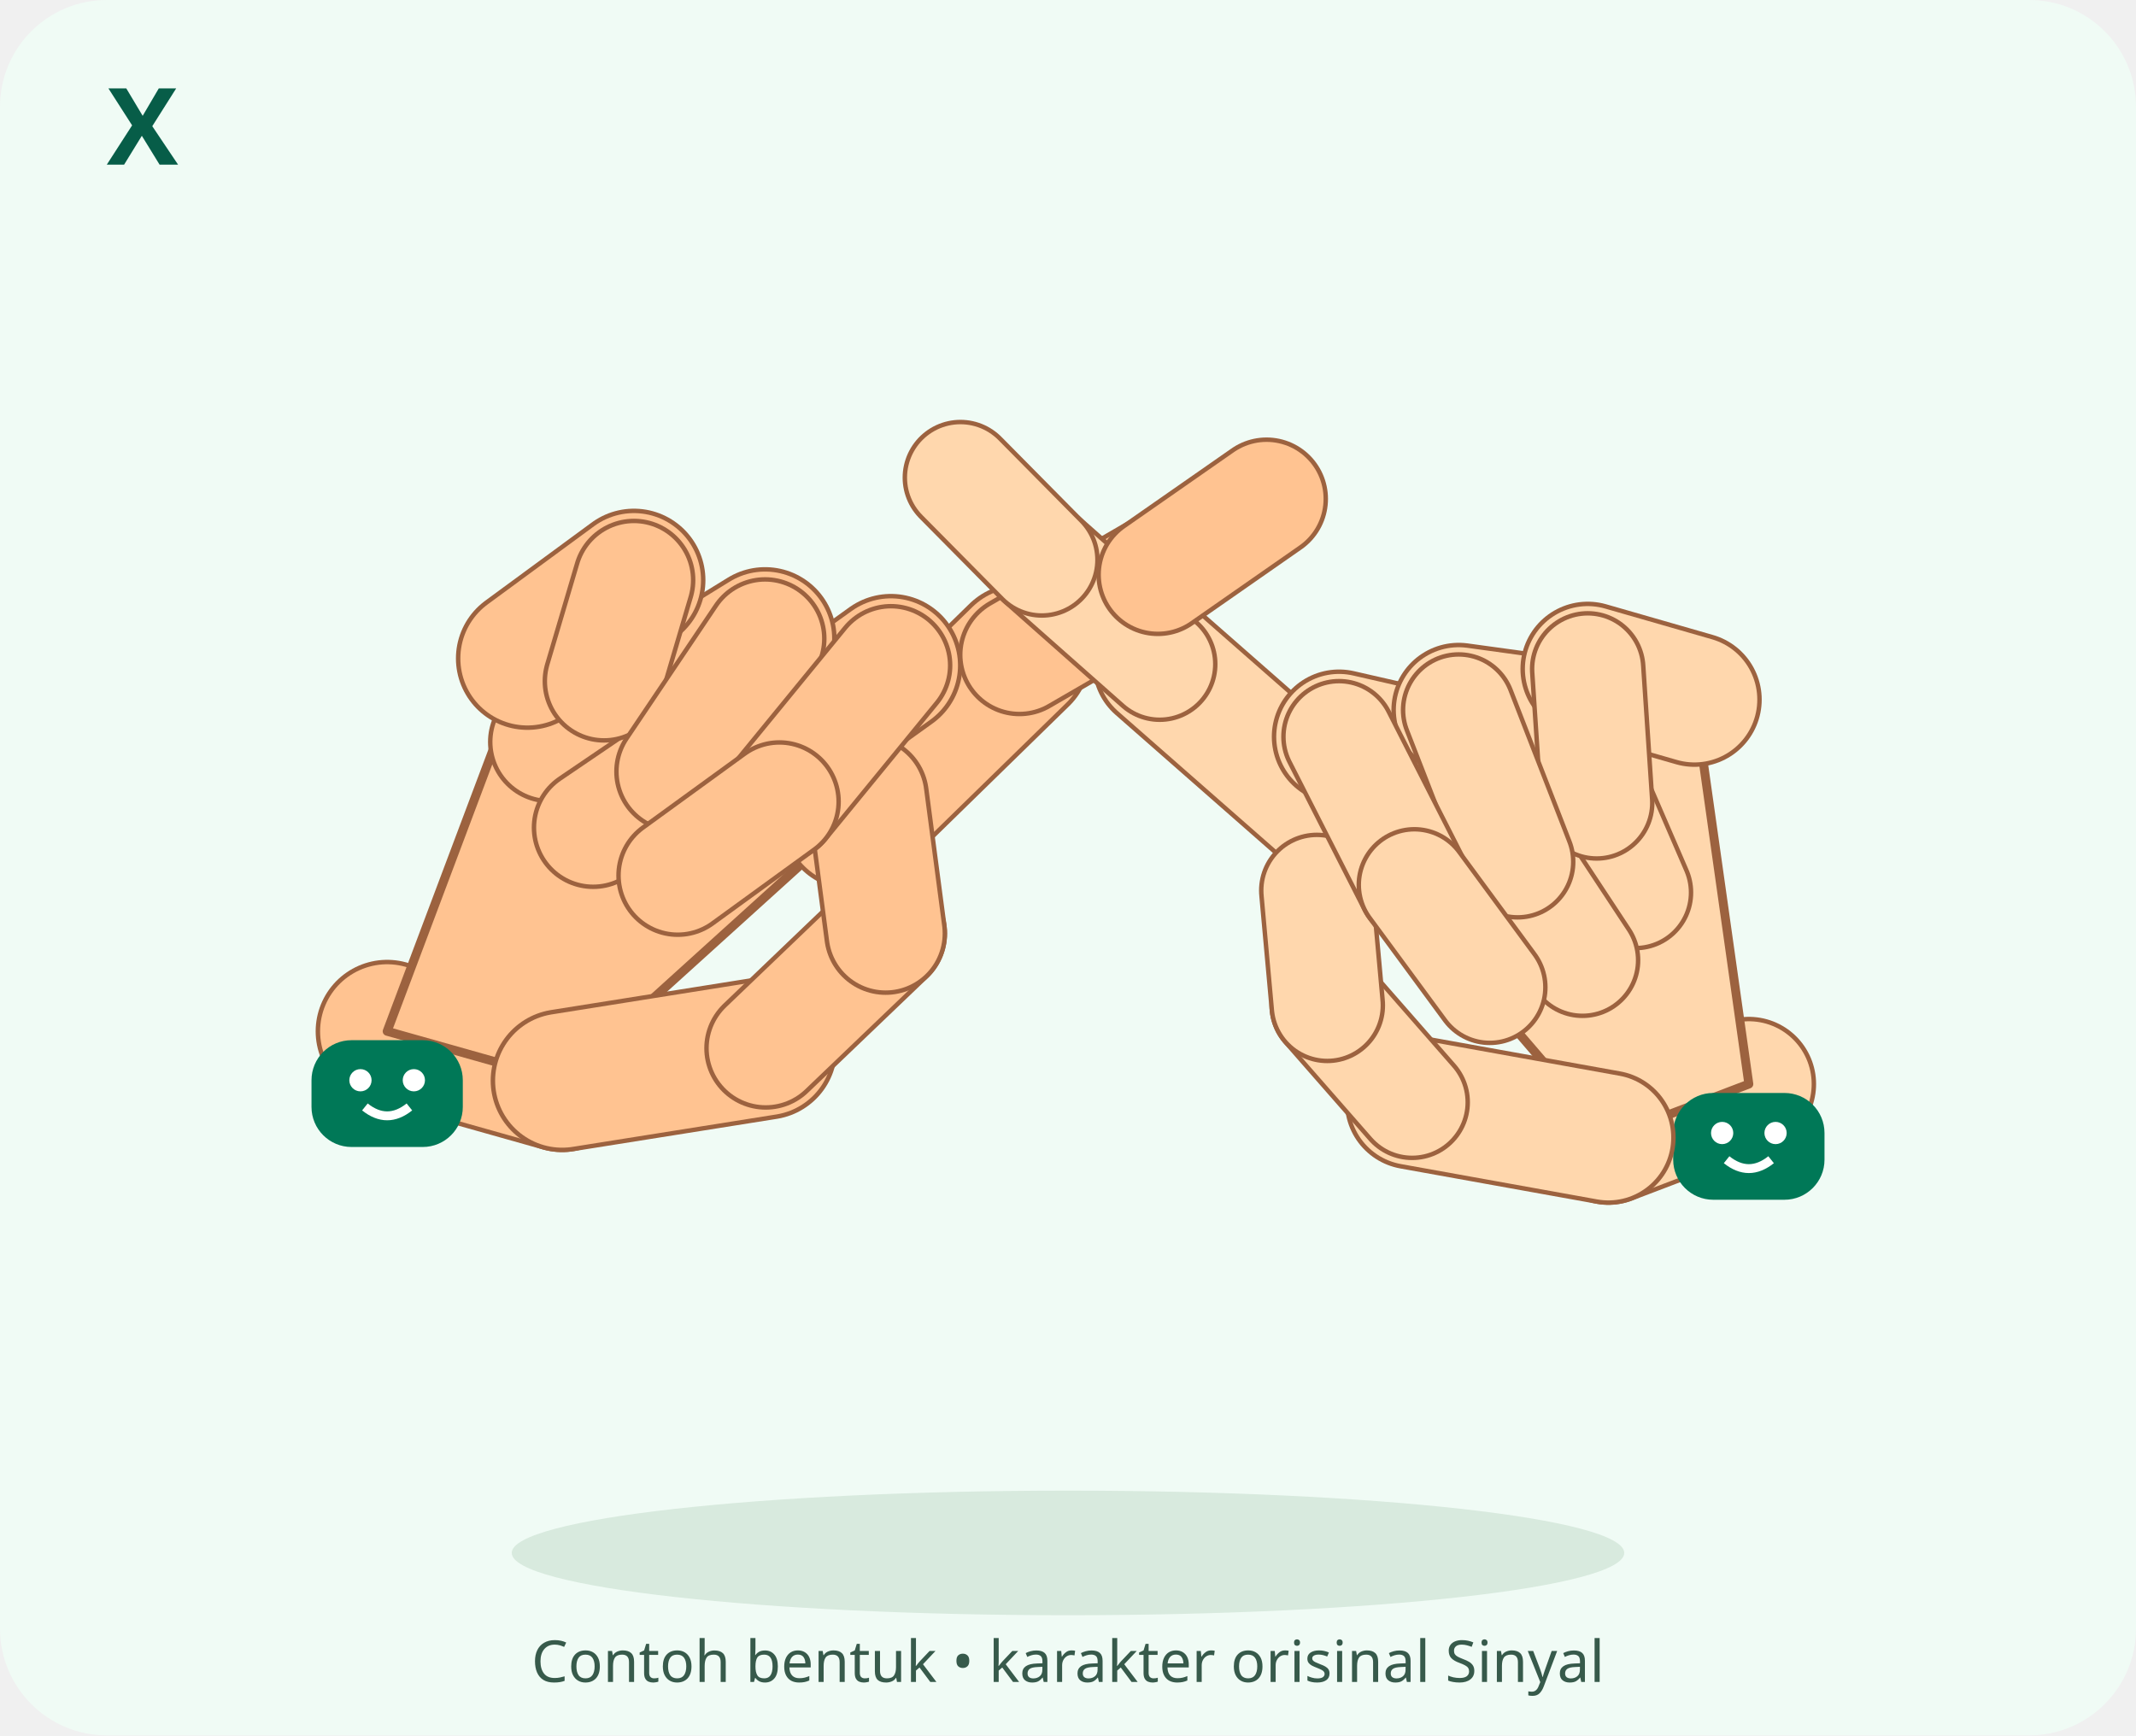
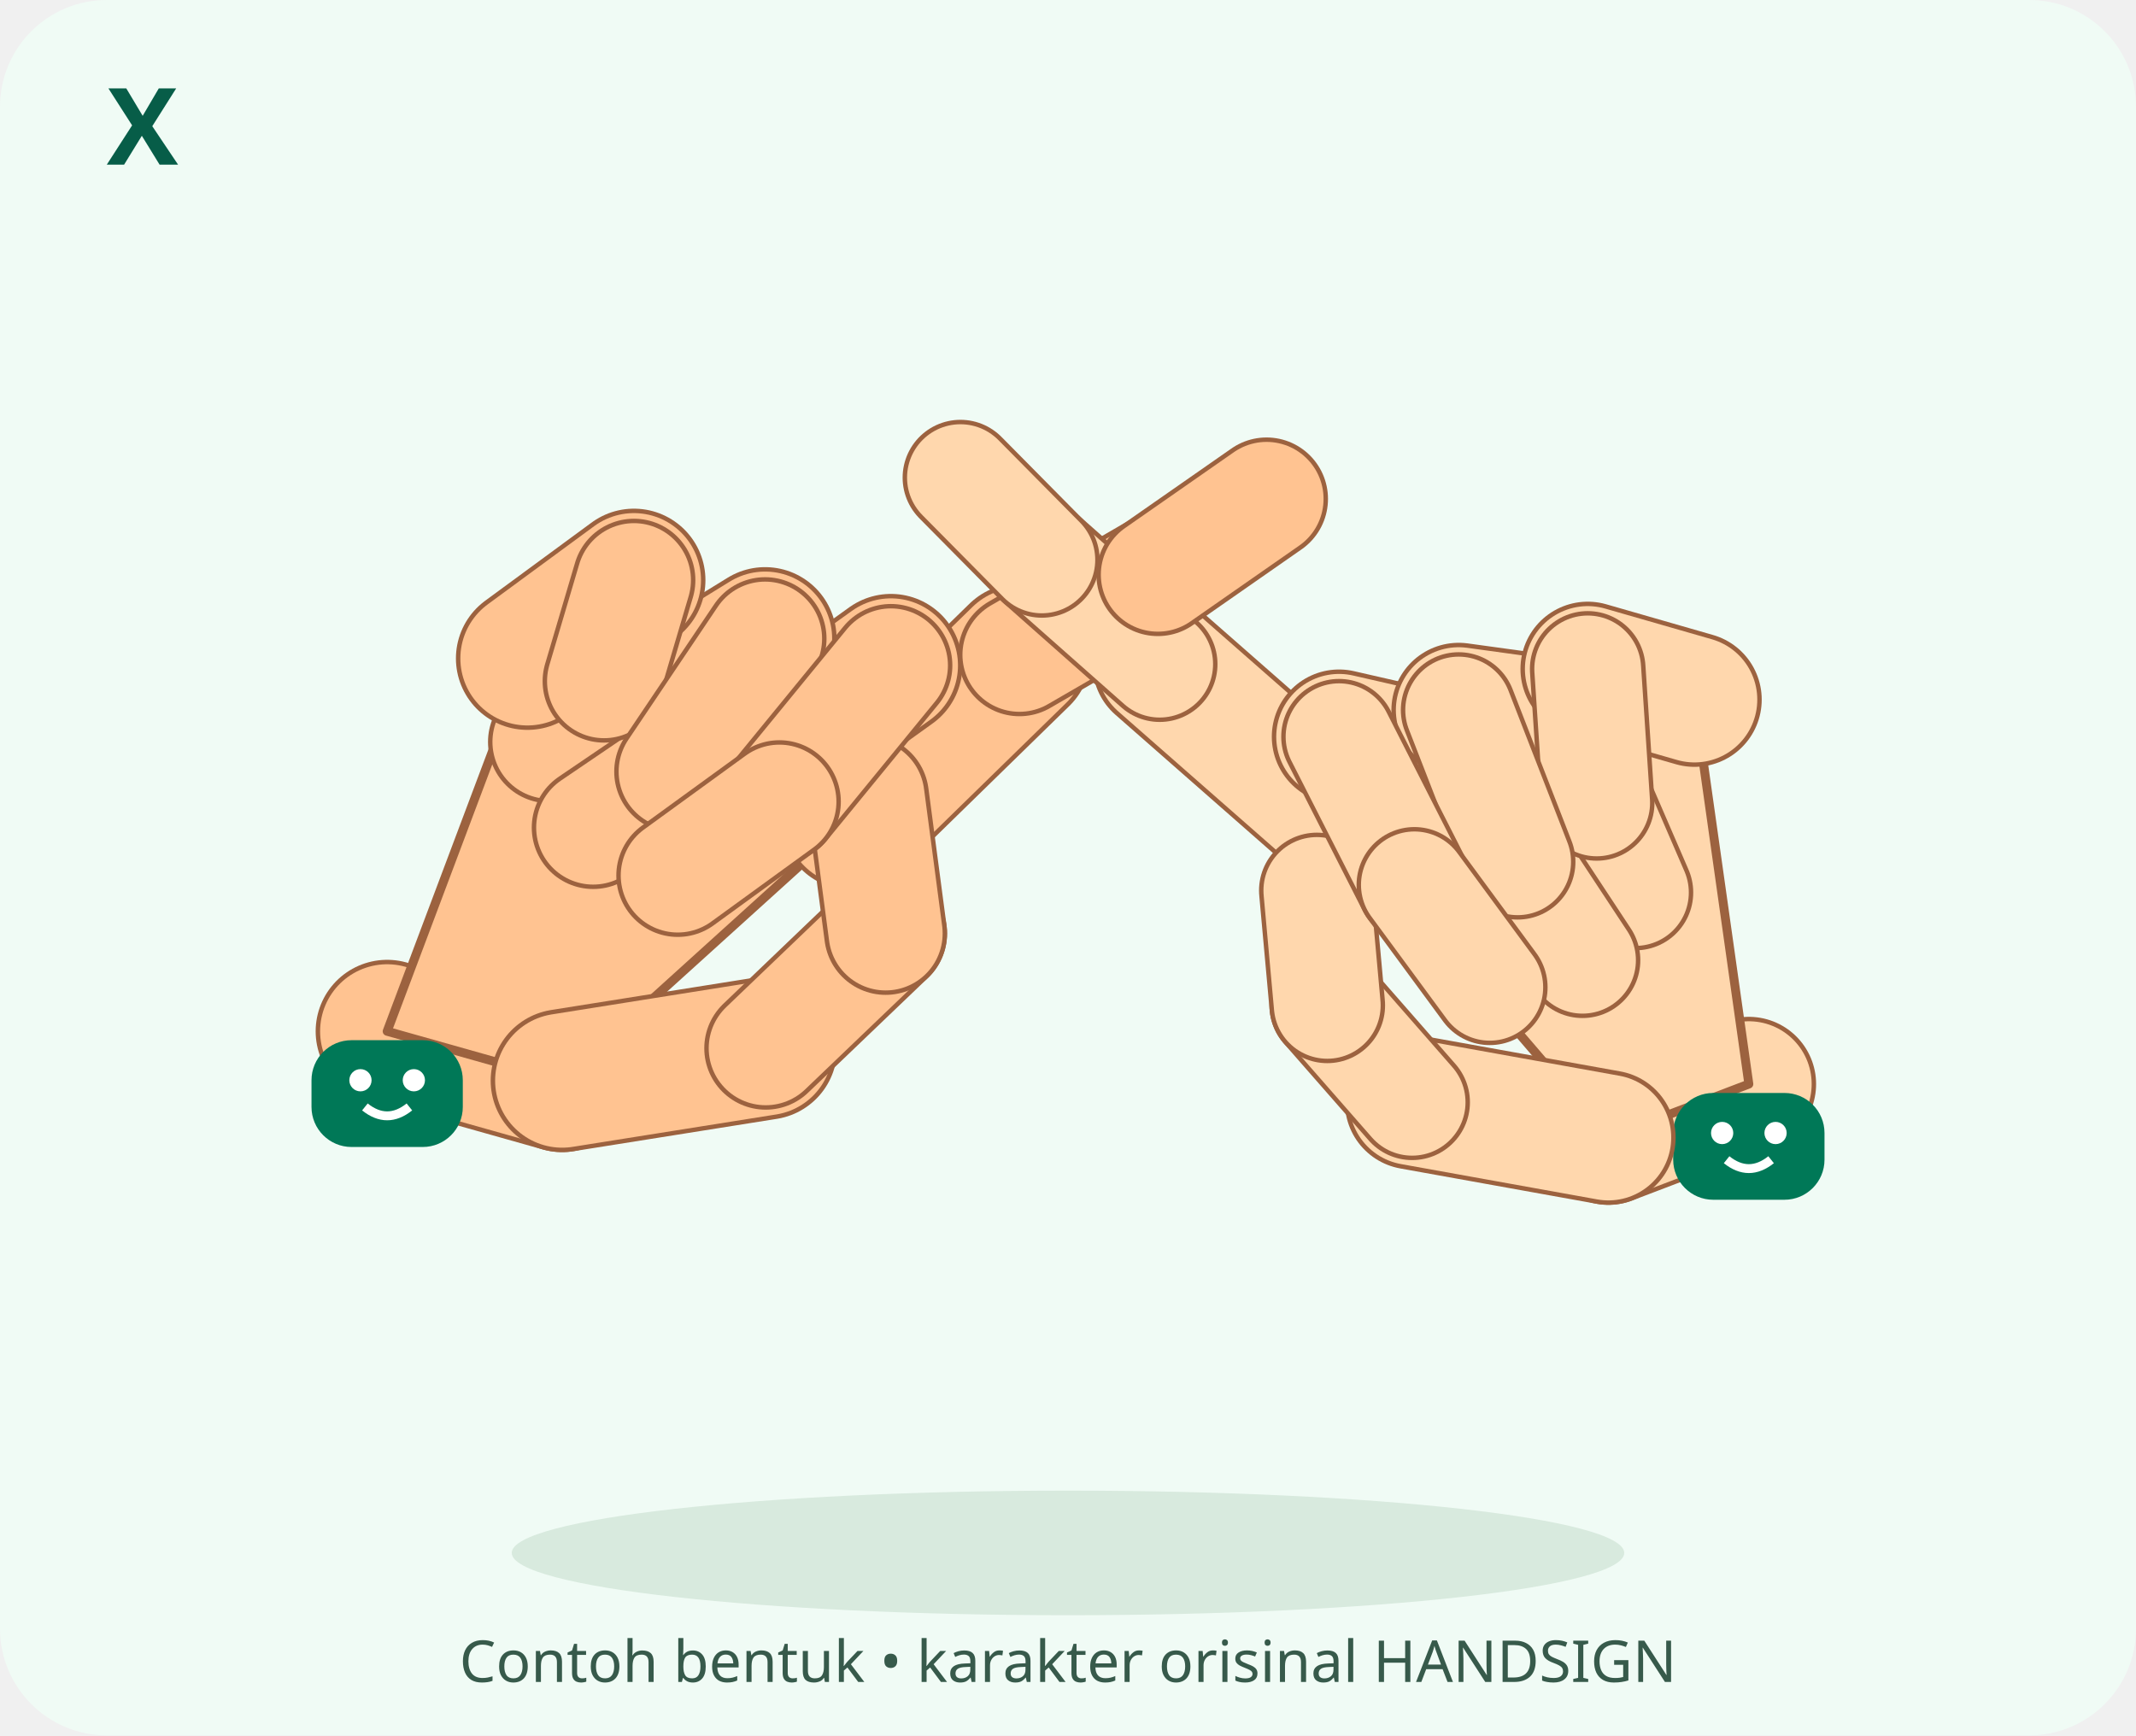
<svg xmlns="http://www.w3.org/2000/svg" viewBox="0 0 480 390" role="img" aria-labelledby="title">
  <rect width="480" height="390" rx="24" fill="#f0fbf5" />
  <ellipse cx="240" cy="349" rx="125" ry="14" fill="#d8eade" />
  <path d="M87.00 231.77L126.33 242.86" stroke="#9c623f" stroke-width="32.131" stroke-linecap="round" />
  <path d="M87.00 231.77L126.33 242.86" stroke="#ffc391" stroke-width="30.131" stroke-linecap="round" />
  <path d="M393.00 243.63L361.44 255.66" stroke="#9c623f" stroke-width="30.225" stroke-linecap="round" />
  <path d="M393.00 243.63L361.44 255.66" stroke="#ffd7ad" stroke-width="28.225" stroke-linecap="round" />
  <polygon points="393.00,243.63 361.44,255.66 299.05,183.00 323.39,170.71 351.05,162.77 380.78,157.23" fill="#ffd7ad" stroke="#9c623f" stroke-width="2" stroke-linejoin="round" />
  <polygon points="87.00,231.77 126.33,242.86 191.40,183.96 173.96,168.38 149.30,157.46 118.52,147.97" fill="#ffc391" stroke="#9c623f" stroke-width="2" stroke-linejoin="round" />
  <rect x="70.00" y="233.77" width="34" height="24" rx="9" fill="#007857" />
  <circle cx="81.00" cy="242.77" r="2.5" fill="white" />
  <circle cx="93.00" cy="242.77" r="2.5" fill="white" />
  <path d="M82.00 248.77q5 4 10 0" fill="none" stroke="white" stroke-width="2" />
  <rect x="376.00" y="245.63" width="34" height="24" rx="9" fill="#007857" />
  <circle cx="387.00" cy="254.63" r="2.5" fill="white" />
  <circle cx="399.00" cy="254.63" r="2.5" fill="white" />
  <path d="M388.00 260.63q5 4 10 0" fill="none" stroke="white" stroke-width="2" />
  <path d="M126.33 242.86L172.07 235.58" stroke="#9c623f" stroke-width="32.131" stroke-linecap="round" />
  <path d="M126.33 242.86L172.07 235.58" stroke="#ffc391" stroke-width="30.131" stroke-linecap="round" />
  <path d="M191.40 183.96L229.09 147.16" stroke="#9c623f" stroke-width="32.131" stroke-linecap="round" />
  <path d="M191.40 183.96L229.09 147.16" stroke="#ffc391" stroke-width="30.131" stroke-linecap="round" />
  <path d="M361.44 255.66L317.33 247.72" stroke="#9c623f" stroke-width="30.225" stroke-linecap="round" />
  <path d="M361.44 255.66L317.33 247.72" stroke="#ffd7ad" stroke-width="28.225" stroke-linecap="round" />
  <path d="M299.05 183.00L260.60 149.26" stroke="#9c623f" stroke-width="30.225" stroke-linecap="round" />
  <path d="M299.05 183.00L260.60 149.26" stroke="#ffd7ad" stroke-width="28.225" stroke-linecap="round" />
  <path d="M172.07 235.58L199.02 209.78" stroke="#9c623f" stroke-width="27.612" stroke-linecap="round" />
  <path d="M172.07 235.58L199.02 209.78" stroke="#ffc391" stroke-width="25.612" stroke-linecap="round" />
  <path d="M173.96 168.38L200.21 149.54" stroke="#9c623f" stroke-width="32.131" stroke-linecap="round" />
  <path d="M173.96 168.38L200.21 149.54" stroke="#ffc391" stroke-width="30.131" stroke-linecap="round" />
  <path d="M323.39 170.71L300.91 165.57" stroke="#9c623f" stroke-width="30.225" stroke-linecap="round" />
  <path d="M323.39 170.71L300.91 165.57" stroke="#ffd7ad" stroke-width="28.225" stroke-linecap="round" />
  <path d="M351.05 162.77L327.79 159.57" stroke="#9c623f" stroke-width="30.225" stroke-linecap="round" />
  <path d="M351.05 162.77L327.79 159.57" stroke="#ffd7ad" stroke-width="28.225" stroke-linecap="round" />
  <path d="M317.33 247.72L298.26 225.94" stroke="#9c623f" stroke-width="25.991" stroke-linecap="round" />
  <path d="M317.33 247.72L298.26 225.94" stroke="#ffd7ad" stroke-width="23.991" stroke-linecap="round" />
  <path d="M380.78 157.23L356.79 150.33" stroke="#9c623f" stroke-width="30.225" stroke-linecap="round" />
  <path d="M380.78 157.23L356.79 150.33" stroke="#ffd7ad" stroke-width="28.225" stroke-linecap="round" />
  <path d="M229.09 147.16L260.19 129.15" stroke="#9c623f" stroke-width="27.612" stroke-linecap="round" />
  <path d="M229.09 147.16L260.19 129.15" stroke="#ffc391" stroke-width="25.612" stroke-linecap="round" />
  <path d="M149.30 157.46L171.93 143.52" stroke="#9c623f" stroke-width="32.131" stroke-linecap="round" />
  <path d="M149.30 157.46L171.93 143.52" stroke="#ffc391" stroke-width="30.131" stroke-linecap="round" />
  <path d="M358.80 180.44L367.51 200.58" stroke="#9c623f" stroke-width="25.991" stroke-linecap="round" />
  <path d="M358.80 180.44L367.51 200.58" stroke="#ffd7ad" stroke-width="23.991" stroke-linecap="round" />
  <path d="M135.74 153.09L123.47 166.73" stroke="#9c623f" stroke-width="27.612" stroke-linecap="round" />
  <path d="M135.74 153.09L123.47 166.73" stroke="#ffc391" stroke-width="25.612" stroke-linecap="round" />
  <path d="M199.02 209.78L194.94 178.92" stroke="#9c623f" stroke-width="27.612" stroke-linecap="round" />
  <path d="M199.02 209.78L194.94 178.92" stroke="#ffc391" stroke-width="25.612" stroke-linecap="round" />
  <path d="M118.52 147.97L142.46 130.38" stroke="#9c623f" stroke-width="32.131" stroke-linecap="round" />
  <path d="M118.52 147.97L142.46 130.38" stroke="#ffc391" stroke-width="30.131" stroke-linecap="round" />
  <path d="M341.04 193.67L355.62 215.80" stroke="#9c623f" stroke-width="25.991" stroke-linecap="round" />
  <path d="M341.04 193.67L355.62 215.80" stroke="#ffd7ad" stroke-width="23.991" stroke-linecap="round" />
  <path d="M151.83 173.40L133.30 185.99" stroke="#9c623f" stroke-width="27.612" stroke-linecap="round" />
  <path d="M151.83 173.40L133.30 185.99" stroke="#ffc391" stroke-width="25.612" stroke-linecap="round" />
  <path d="M356.79 150.33L358.80 180.44" stroke="#9c623f" stroke-width="25.991" stroke-linecap="round" />
  <path d="M356.79 150.33L358.80 180.44" stroke="#ffd7ad" stroke-width="23.991" stroke-linecap="round" />
  <path d="M142.46 130.38L135.74 153.09" stroke="#9c623f" stroke-width="27.612" stroke-linecap="round" />
  <path d="M142.46 130.38L135.74 153.09" stroke="#ffc391" stroke-width="25.612" stroke-linecap="round" />
  <path d="M260.60 149.26L234.12 125.83" stroke="#9c623f" stroke-width="25.991" stroke-linecap="round" />
  <path d="M260.60 149.26L234.12 125.83" stroke="#ffd7ad" stroke-width="23.991" stroke-linecap="round" />
  <path d="M298.26 225.94L295.92 200.12" stroke="#9c623f" stroke-width="25.991" stroke-linecap="round" />
  <path d="M298.26 225.94L295.92 200.12" stroke="#ffd7ad" stroke-width="23.991" stroke-linecap="round" />
  <path d="M260.19 129.15L284.62 112.12" stroke="#9c623f" stroke-width="27.612" stroke-linecap="round" />
  <path d="M260.19 129.15L284.62 112.12" stroke="#ffc391" stroke-width="25.612" stroke-linecap="round" />
  <path d="M327.79 159.57L341.04 193.67" stroke="#9c623f" stroke-width="25.991" stroke-linecap="round" />
  <path d="M327.79 159.57L341.04 193.67" stroke="#ffd7ad" stroke-width="23.991" stroke-linecap="round" />
  <path d="M171.93 143.52L151.83 173.40" stroke="#9c623f" stroke-width="27.612" stroke-linecap="round" />
  <path d="M171.93 143.52L151.83 173.40" stroke="#ffc391" stroke-width="25.612" stroke-linecap="round" />
  <path d="M200.21 149.54L175.15 180.16" stroke="#9c623f" stroke-width="27.612" stroke-linecap="round" />
  <path d="M200.21 149.54L175.15 180.16" stroke="#ffc391" stroke-width="25.612" stroke-linecap="round" />
  <path d="M175.15 180.16L152.30 196.76" stroke="#9c623f" stroke-width="27.612" stroke-linecap="round" />
  <path d="M175.15 180.16L152.30 196.76" stroke="#ffc391" stroke-width="25.612" stroke-linecap="round" />
  <path d="M300.91 165.57L317.84 198.86" stroke="#9c623f" stroke-width="25.991" stroke-linecap="round" />
  <path d="M300.91 165.57L317.84 198.86" stroke="#ffd7ad" stroke-width="23.991" stroke-linecap="round" />
  <path d="M317.84 198.86L334.78 221.88" stroke="#9c623f" stroke-width="25.991" stroke-linecap="round" />
  <path d="M317.84 198.86L334.78 221.88" stroke="#ffd7ad" stroke-width="23.991" stroke-linecap="round" />
  <path d="M234.12 125.83L215.83 107.34" stroke="#9c623f" stroke-width="25.991" stroke-linecap="round" />
  <path d="M234.12 125.83L215.83 107.34" stroke="#ffd7ad" stroke-width="23.991" stroke-linecap="round" />
  <text x="24" y="37" font-family="sans-serif" font-size="24" font-weight="bold" fill="#075d48">X</text>
-   <text x="240" y="378" text-anchor="middle" font-family="sans-serif" font-size="13" fill="#375a4b">Contoh bentuk • karakter orisinal Sinyal</text>
+   <text x="240" y="378" text-anchor="middle" font-family="sans-serif" font-size="13" fill="#375a4b">Contoh bentuk • karakter orisinal HANDSIGN</text>
</svg>
